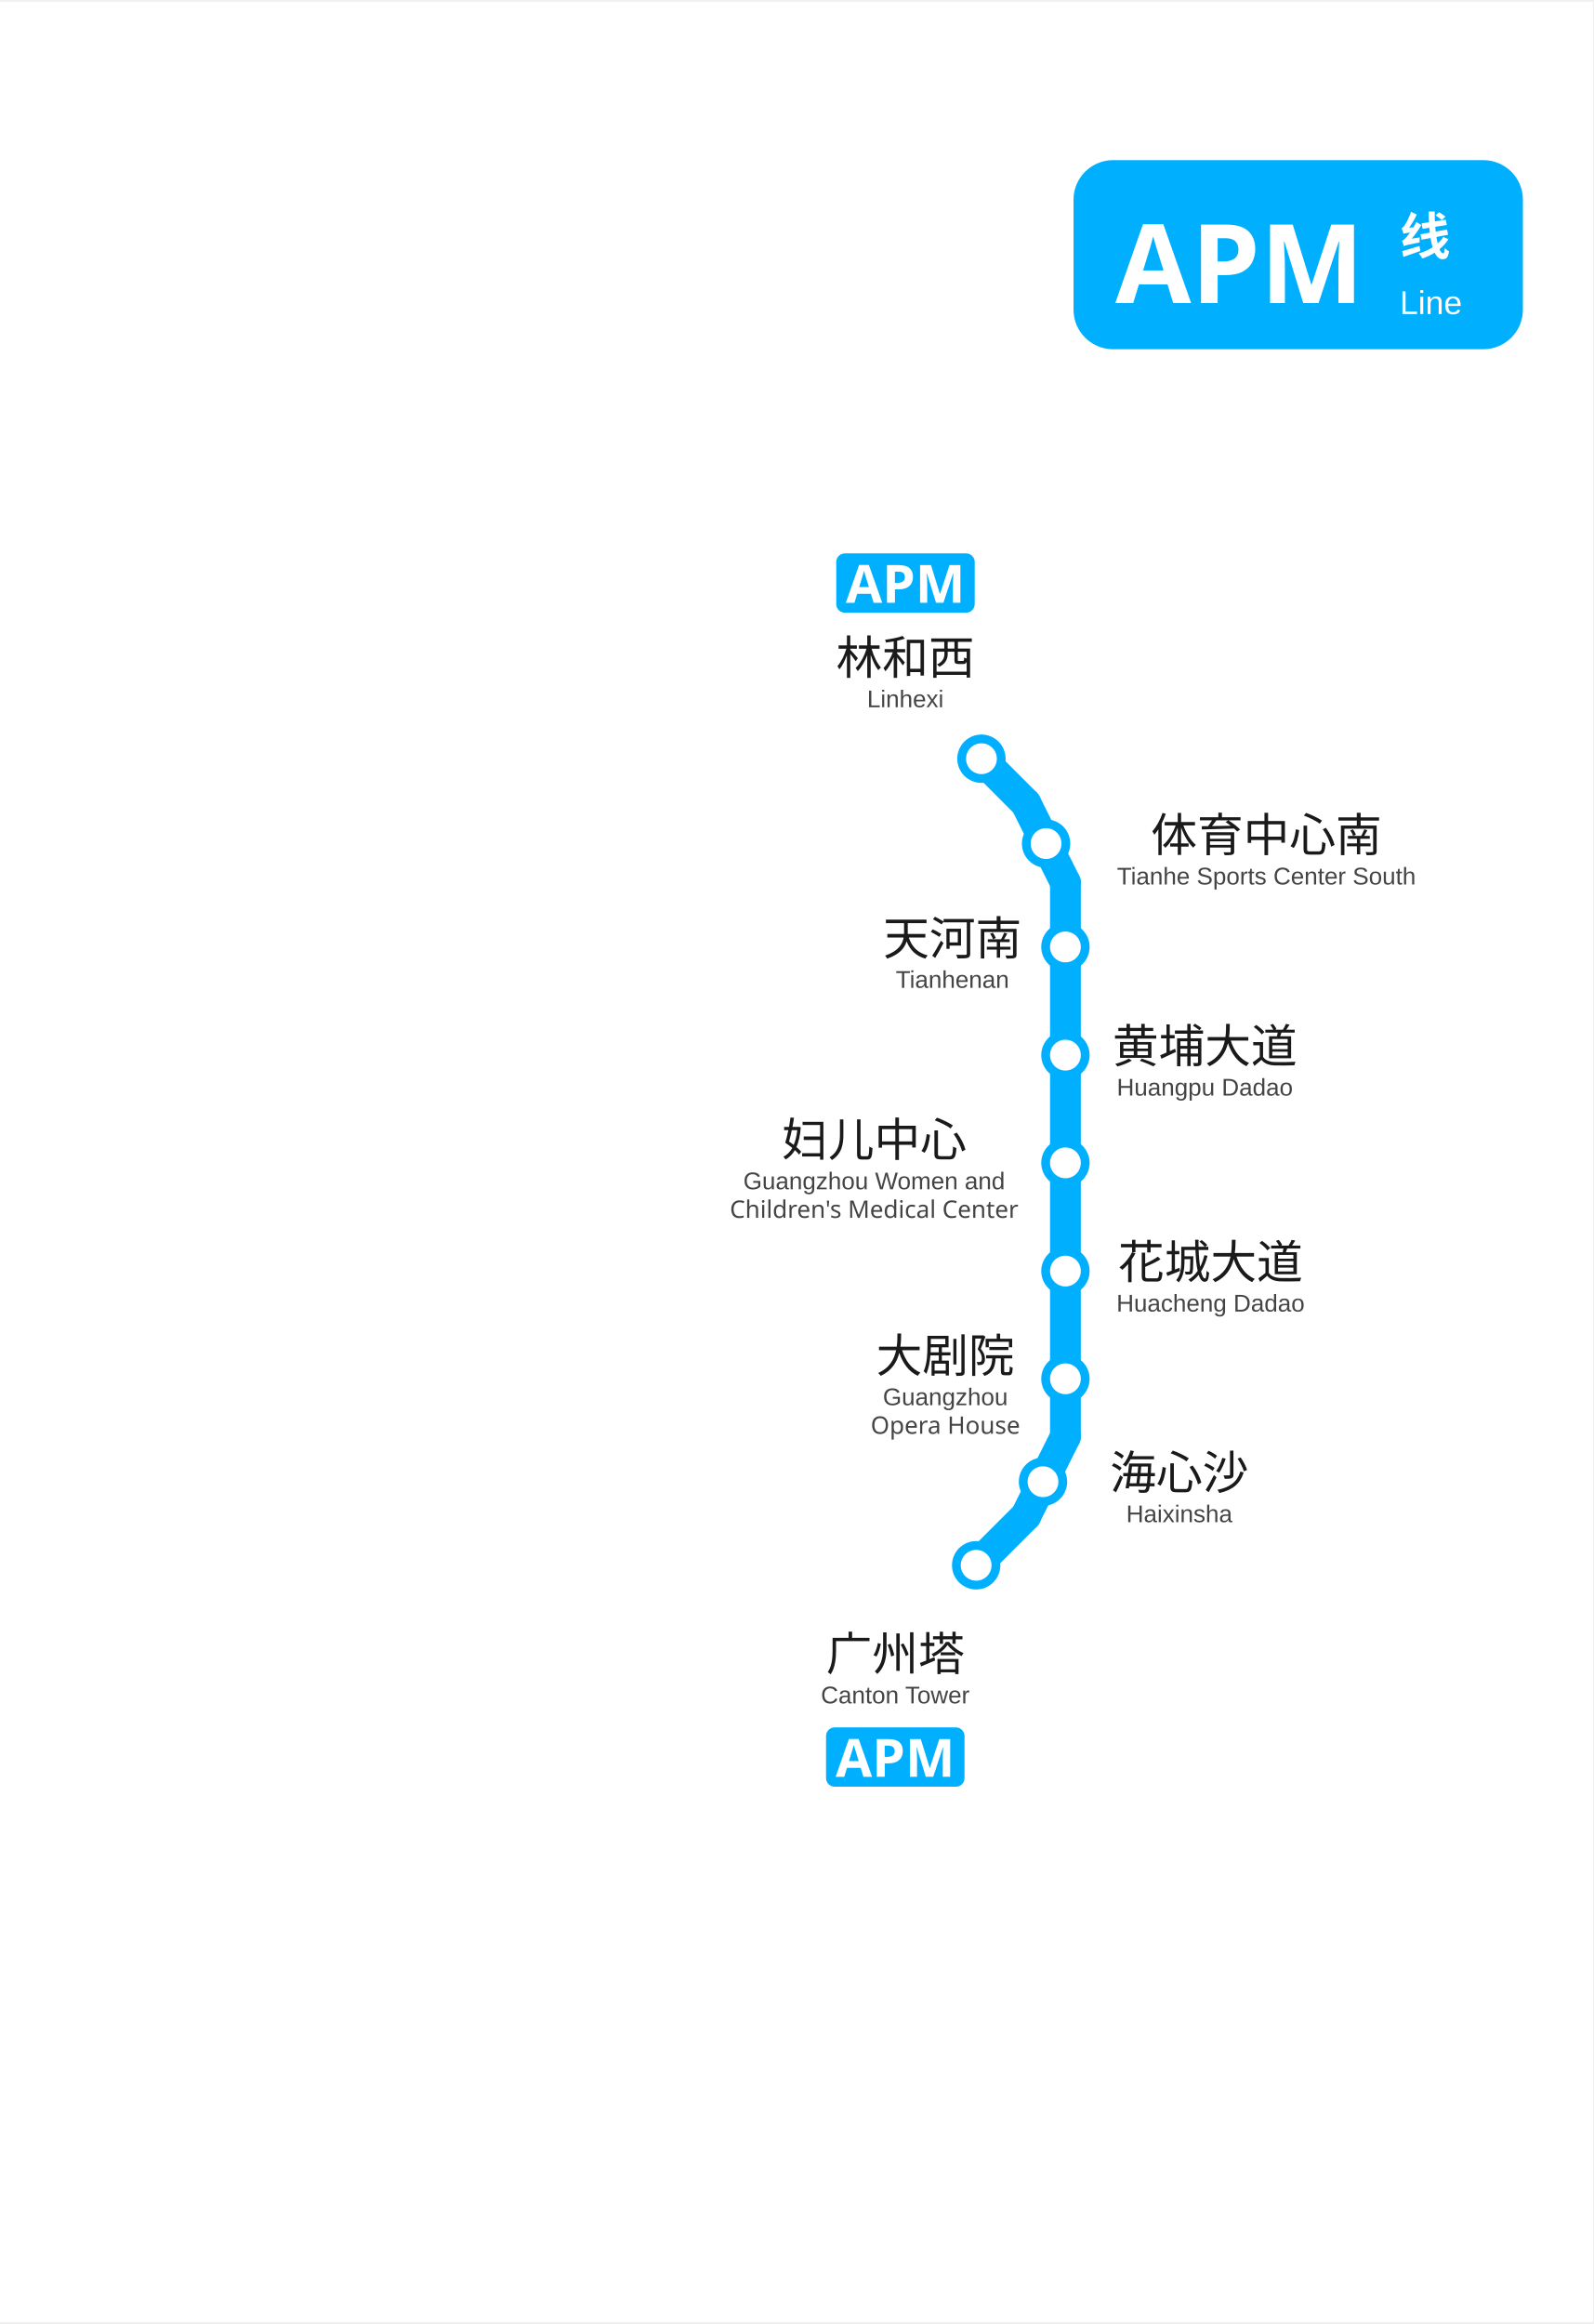
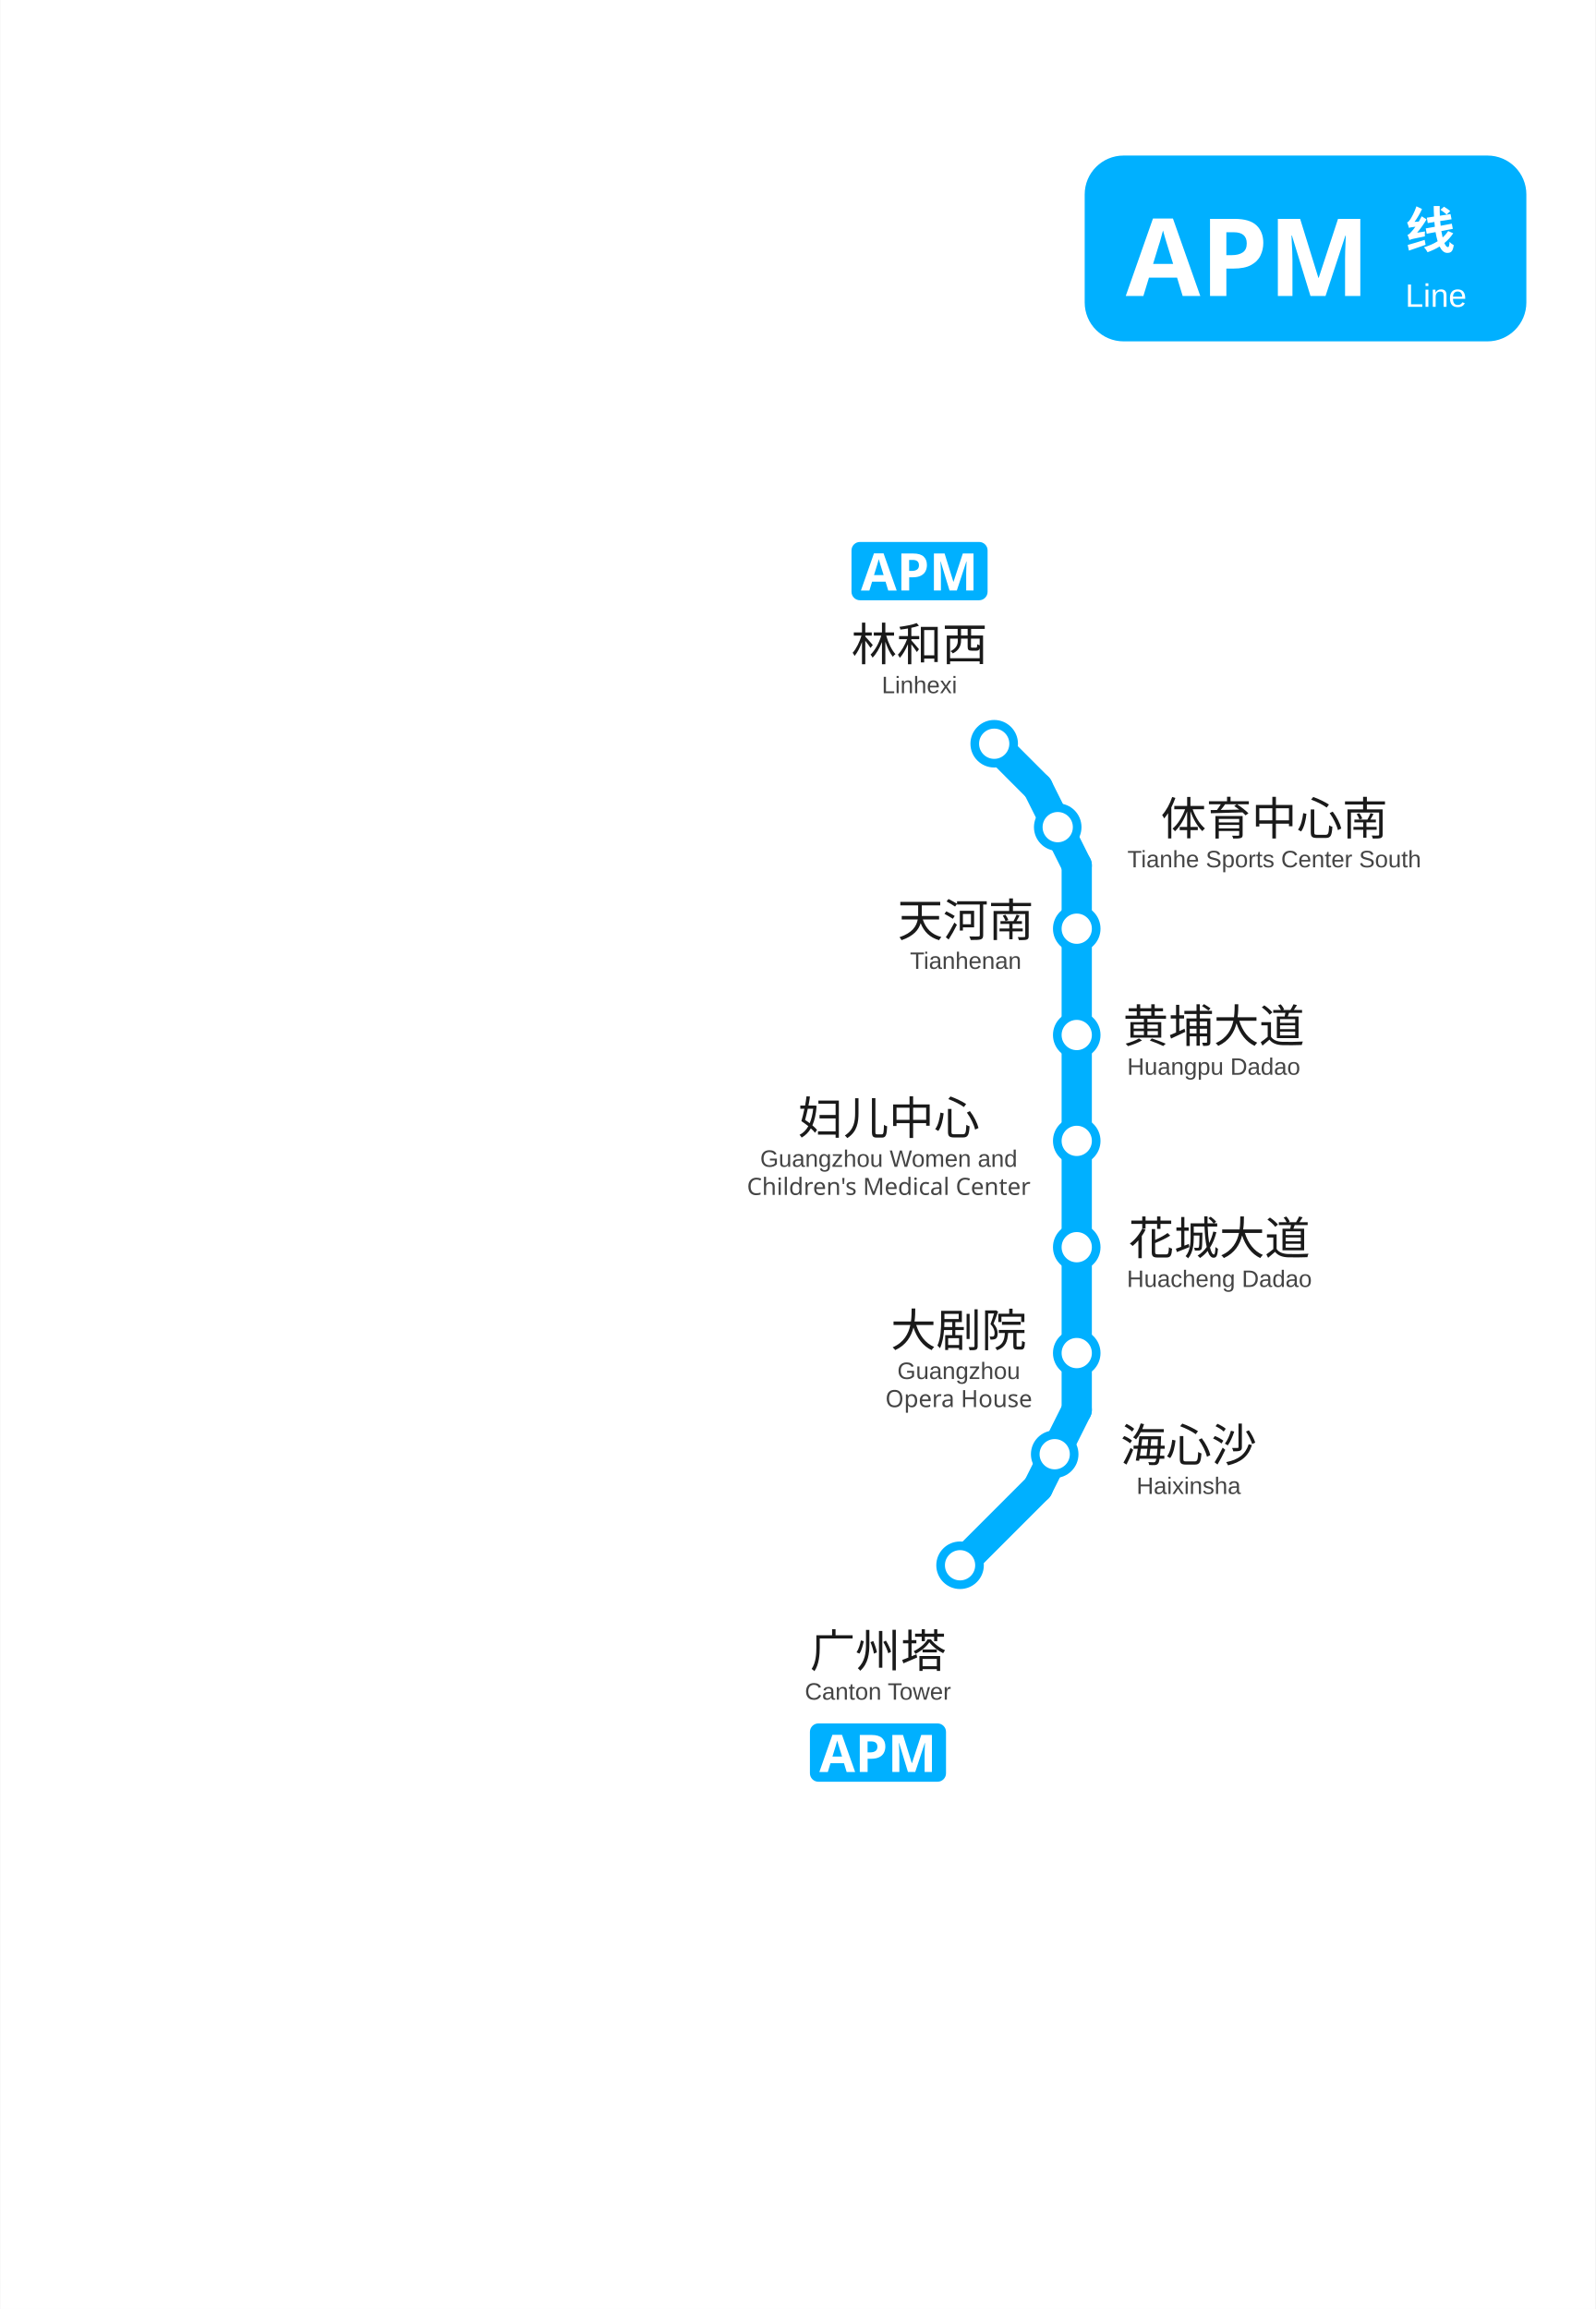
- <svg xmlns="http://www.w3.org/2000/svg" viewBox="1445.2 738.0 362.3 527.6" data-pins="体育中心南,大剧院,天河南,妇儿中心,广州塔,林和西,海心沙,花城大道,黄埔大道" width="362" height="528">
-   <rect x="1445.167" y="737.993" width="362.333" height="527.59" fill="#ffffff" />
+ <svg xmlns="http://www.w3.org/2000/svg" viewBox="1438.4 738.0 369.1 534.3" data-pins="体育中心南,大剧院,天河南,妇儿中心,广州塔,林和西,海心沙,花城大道,黄埔大道" width="369" height="534">
+   <rect x="1438.417" y="737.993" width="369.083" height="534.29" fill="#ffffff" />
  <g id="走廊">
    <line x1="1687.50" y1="938.25" x2="1687.50" y2="1064.25" style="fill:none;stroke:#00B0FF;stroke-width:7;stroke-linecap:round" />
+     <line x1="1687.50" y1="1064.25" x2="1678.50" y2="1082.25" style="fill:none;stroke:#00B0FF;stroke-width:7;stroke-linecap:round" />
+     <line x1="1678.50" y1="1082.25" x2="1660.50" y2="1100.25" style="fill:none;stroke:#00B0FF;stroke-width:7;stroke-linecap:round" />
    <line x1="1678.50" y1="920.25" x2="1668.38" y2="910.12" style="fill:none;stroke:#00B0FF;stroke-width:7;stroke-linecap:round" />
-     <line x1="1678.50" y1="1082.25" x2="1667.25" y2="1093.50" style="fill:none;stroke:#00B0FF;stroke-width:7;stroke-linecap:round" />
    <line x1="1687.50" y1="938.25" x2="1678.50" y2="920.25" style="fill:none;stroke:#00B0FF;stroke-width:7;stroke-linecap:round" />
-     <line x1="1687.50" y1="1064.25" x2="1678.50" y2="1082.25" style="fill:none;stroke:#00B0FF;stroke-width:7;stroke-linecap:round" />
  </g>
  <g id="站圆">
-     <circle cx="1667.2" cy="1093.5" r="4.5" data-nm="广州塔" style="fill:#FFFFFF;stroke:#00B0FF;stroke-width:2" />
+     <circle cx="1660.5" cy="1100.2" r="4.5" data-nm="广州塔" style="fill:#FFFFFF;stroke:#00B0FF;stroke-width:2" />
    <circle cx="1682.4" cy="1074.5" r="4.5" data-nm="海心沙" style="fill:#FFFFFF;stroke:#00B0FF;stroke-width:2" />
    <circle cx="1687.5" cy="1051.1" r="4.5" data-nm="大剧院" style="fill:#FFFFFF;stroke:#00B0FF;stroke-width:2" />
    <circle cx="1687.5" cy="1026.6" r="4.5" data-nm="花城大道" style="fill:#FFFFFF;stroke:#00B0FF;stroke-width:2" />
    <circle cx="1687.5" cy="1002.0" r="4.5" data-nm="妇儿中心" style="fill:#FFFFFF;stroke:#00B0FF;stroke-width:2" />
    <circle cx="1687.5" cy="977.5" r="4.5" data-nm="黄埔大道" style="fill:#FFFFFF;stroke:#00B0FF;stroke-width:2" />
    <circle cx="1687.5" cy="952.9" r="4.5" data-nm="天河南" style="fill:#FFFFFF;stroke:#00B0FF;stroke-width:2" />
    <circle cx="1683.1" cy="929.4" r="4.5" data-nm="体育中心南" style="fill:#FFFFFF;stroke:#00B0FF;stroke-width:2" />
    <circle cx="1668.4" cy="910.1" r="4.5" data-nm="林和西" style="fill:#FFFFFF;stroke:#00B0FF;stroke-width:2" />
  </g>
  <g id="线路徽标">
    <g data-badge="header" transform="translate(1689.34 773.993)" data-ink="#FFFFFF" data-box="1689.3,774.0,1791.5,817.0" data-chip="1689.3,774.0,1791.5,817.0">
      <rect x="0" y="0" width="102.2" height="43.0" rx="9.0" fill="#00B0FF" />
      <text x="9.5" y="32.5" font-family="'Microsoft YaHei', sans-serif" font-size="25" font-weight="bold" fill="#FFFFFF">APM</text>
      <text x="74.2" y="21.5" font-family="'Microsoft YaHei', sans-serif" font-size="11.5" font-weight="600" fill="#FFFFFF">线</text>
      <text x="74.2" y="35.0" font-family="Arial, sans-serif" font-size="7.5" fill="#FFFFFF">Line</text>
    </g>
-     <g data-badge="chip" transform="translate(1633.06 1130.36)" data-box="1633.1,1130.4,1664.5,1143.8">
+     <g data-badge="chip" transform="translate(1625.76 1136.8)" data-box="1625.8,1136.8,1657.3,1150.3">
      <path d="M29.54 13.49h-27.59c-1.07 0 -1.95 -0.88 -1.95 -1.95v-9.59c0 -1.07 0.88 -1.95 1.95 -1.95h27.59c1.07 0 1.95 0.88 1.95 1.95v9.59C31.49 12.61 30.61 13.49 29.54 13.49z" fill="#00B0FF" />
      <path d="M8.5 11.24l-0.62 -2.04h-3.12l-0.62 2.04h-1.96l3.02 -8.6h2.22l3.04 8.6H8.5zM7.44 7.68l-0.62 -1.99c-0.04 -0.14 -0.09 -0.31 -0.16 -0.52s-0.13 -0.42 -0.19 -0.64s-0.12 -0.4 -0.16 -0.56c-0.04 0.16 -0.09 0.36 -0.16 0.59c-0.07 0.24 -0.13 0.46 -0.19 0.67s-0.11 0.36 -0.14 0.45l-0.61 1.99H7.44z" fill="#FFFFFF" />
      <path d="M14.27 2.67c1.1 0 1.91 0.24 2.42 0.71c0.51 0.48 0.76 1.13 0.76 1.96c0 0.5 -0.1 0.97 -0.31 1.4c-0.21 0.43 -0.55 0.78 -1.04 1.04c-0.48 0.26 -1.14 0.4 -1.97 0.4h-0.78v3.05h-1.81v-8.57H14.27zM14.17 4.16h-0.83v2.54h0.6c0.51 0 0.92 -0.1 1.22 -0.31s0.45 -0.53 0.45 -0.99C15.61 4.58 15.13 4.16 14.17 4.16z" fill="#FFFFFF" />
      <path d="M22.69 11.24l-2.06 -6.72h-0.05c0.01 0.16 0.02 0.4 0.04 0.72s0.03 0.66 0.05 1.03s0.02 0.7 0.02 0.98v3.98h-1.62v-8.57h2.47l2.03 6.55h0.04l2.15 -6.55h2.47v8.57h-1.69v-4.06c0 -0.27 0.01 -0.58 0.02 -0.94c0.01 -0.35 0.02 -0.69 0.04 -1c0.01 -0.32 0.02 -0.55 0.03 -0.71h-0.05l-2.21 6.71H22.69z" fill="#FFFFFF" />
    </g>
    <g data-badge="chip" transform="translate(1635.38 863.408)" data-box="1635.4,863.4,1666.9,876.9">
      <path d="M29.54 13.49h-27.59c-1.07 0 -1.95 -0.88 -1.95 -1.95v-9.59c0 -1.07 0.88 -1.95 1.95 -1.95h27.59c1.07 0 1.95 0.88 1.95 1.95v9.59C31.49 12.61 30.61 13.49 29.54 13.49z" fill="#00B0FF" />
      <path d="M8.5 11.24l-0.62 -2.04h-3.12l-0.62 2.04h-1.96l3.02 -8.6h2.22l3.04 8.6H8.5zM7.44 7.68l-0.62 -1.99c-0.04 -0.14 -0.09 -0.31 -0.16 -0.52s-0.13 -0.42 -0.19 -0.64s-0.12 -0.4 -0.16 -0.56c-0.04 0.16 -0.09 0.36 -0.16 0.59c-0.07 0.24 -0.13 0.46 -0.19 0.67s-0.11 0.36 -0.14 0.45l-0.61 1.99H7.44z" fill="#FFFFFF" />
      <path d="M14.27 2.67c1.1 0 1.91 0.24 2.42 0.71c0.51 0.48 0.76 1.13 0.76 1.96c0 0.5 -0.1 0.97 -0.31 1.4c-0.21 0.43 -0.55 0.78 -1.04 1.04c-0.48 0.26 -1.14 0.4 -1.97 0.4h-0.78v3.05h-1.81v-8.57H14.27zM14.17 4.16h-0.83v2.54h0.6c0.51 0 0.92 -0.1 1.22 -0.31s0.45 -0.53 0.45 -0.99C15.61 4.58 15.13 4.16 14.17 4.16z" fill="#FFFFFF" />
      <path d="M22.69 11.24l-2.06 -6.72h-0.05c0.01 0.16 0.02 0.4 0.04 0.72s0.03 0.66 0.05 1.03s0.02 0.7 0.02 0.98v3.98h-1.62v-8.57h2.47l2.03 6.55h0.04l2.15 -6.55h2.47v8.57h-1.69v-4.06c0 -0.27 0.01 -0.58 0.02 -0.94c0.01 -0.35 0.02 -0.69 0.04 -1c0.01 -0.32 0.02 -0.55 0.03 -0.71h-0.05l-2.21 6.71H22.69z" fill="#FFFFFF" />
    </g>
  </g>
  <g id="站名标注" font-family="'Microsoft YaHei', 'PingFang SC', sans-serif">
-     <text x="1648.8" y="1117.4" text-anchor="middle" font-size="10.5" font-weight="500" fill="#1a1a1a">广州塔</text>
-     <text x="1648.8" y="1124.9" text-anchor="middle" font-size="5.5" font-family="Arial, sans-serif" fill="#444444">Canton Tower</text>
+     <text x="1641.5" y="1123.8" text-anchor="middle" font-size="10.5" font-weight="500" fill="#1a1a1a">广州塔</text>
+     <text x="1641.5" y="1131.3" text-anchor="middle" font-size="5.5" font-family="Arial, sans-serif" fill="#444444">Canton Tower</text>
    <text x="1713.4" y="1076.2" text-anchor="middle" font-size="10.5" font-weight="500" fill="#1a1a1a">海心沙</text>
    <text x="1713.4" y="1083.7" text-anchor="middle" font-size="5.5" font-family="Arial, sans-serif" fill="#444444">Haixinsha</text>
    <text x="1660.2" y="1049.6" text-anchor="middle" font-size="10.5" font-weight="500" fill="#1a1a1a">大剧院</text>
    <text x="1660.2" y="1057.1" text-anchor="middle" font-size="5.5" font-family="Arial, sans-serif" fill="#444444">Guangzhou</text>
    <text x="1660.2" y="1063.6" text-anchor="middle" font-size="5.5" fill="#444444">Opera House</text>
    <text x="1720.5" y="1028.3" text-anchor="middle" font-size="10.5" font-weight="500" fill="#1a1a1a">花城大道</text>
    <text x="1720.5" y="1035.8" text-anchor="middle" font-size="5.5" font-family="Arial, sans-serif" fill="#444444">Huacheng Dadao</text>
    <text x="1644.0" y="1000.5" text-anchor="middle" font-size="10.5" font-weight="500" fill="#1a1a1a">妇儿中心</text>
    <text x="1644.0" y="1008.0" text-anchor="middle" font-size="5.5" font-family="Arial, sans-serif" fill="#444444">Guangzhou Women and</text>
    <text x="1644.0" y="1014.5" text-anchor="middle" font-size="5.5" fill="#444444">Children's Medical Center</text>
    <text x="1719.2" y="979.2" text-anchor="middle" font-size="10.5" font-weight="500" fill="#1a1a1a">黄埔大道</text>
    <text x="1719.2" y="986.7" text-anchor="middle" font-size="5.5" font-family="Arial, sans-serif" fill="#444444">Huangpu Dadao</text>
    <text x="1661.8" y="954.7" text-anchor="middle" font-size="10.5" font-weight="500" fill="#1a1a1a">天河南</text>
    <text x="1661.8" y="962.2" text-anchor="middle" font-size="5.5" font-family="Arial, sans-serif" fill="#444444">Tianhenan</text>
    <text x="1733.2" y="931.2" text-anchor="middle" font-size="10.5" font-weight="500" fill="#1a1a1a">体育中心南</text>
    <text x="1733.2" y="938.7" text-anchor="middle" font-size="5.5" font-family="Arial, sans-serif" fill="#444444">Tianhe Sports Center South</text>
    <text x="1651.1" y="890.9" text-anchor="middle" font-size="10.5" font-weight="500" fill="#1a1a1a">林和西</text>
    <text x="1651.1" y="898.4" text-anchor="middle" font-size="5.5" font-family="Arial, sans-serif" fill="#444444">Linhexi</text>
  </g>
</svg>
